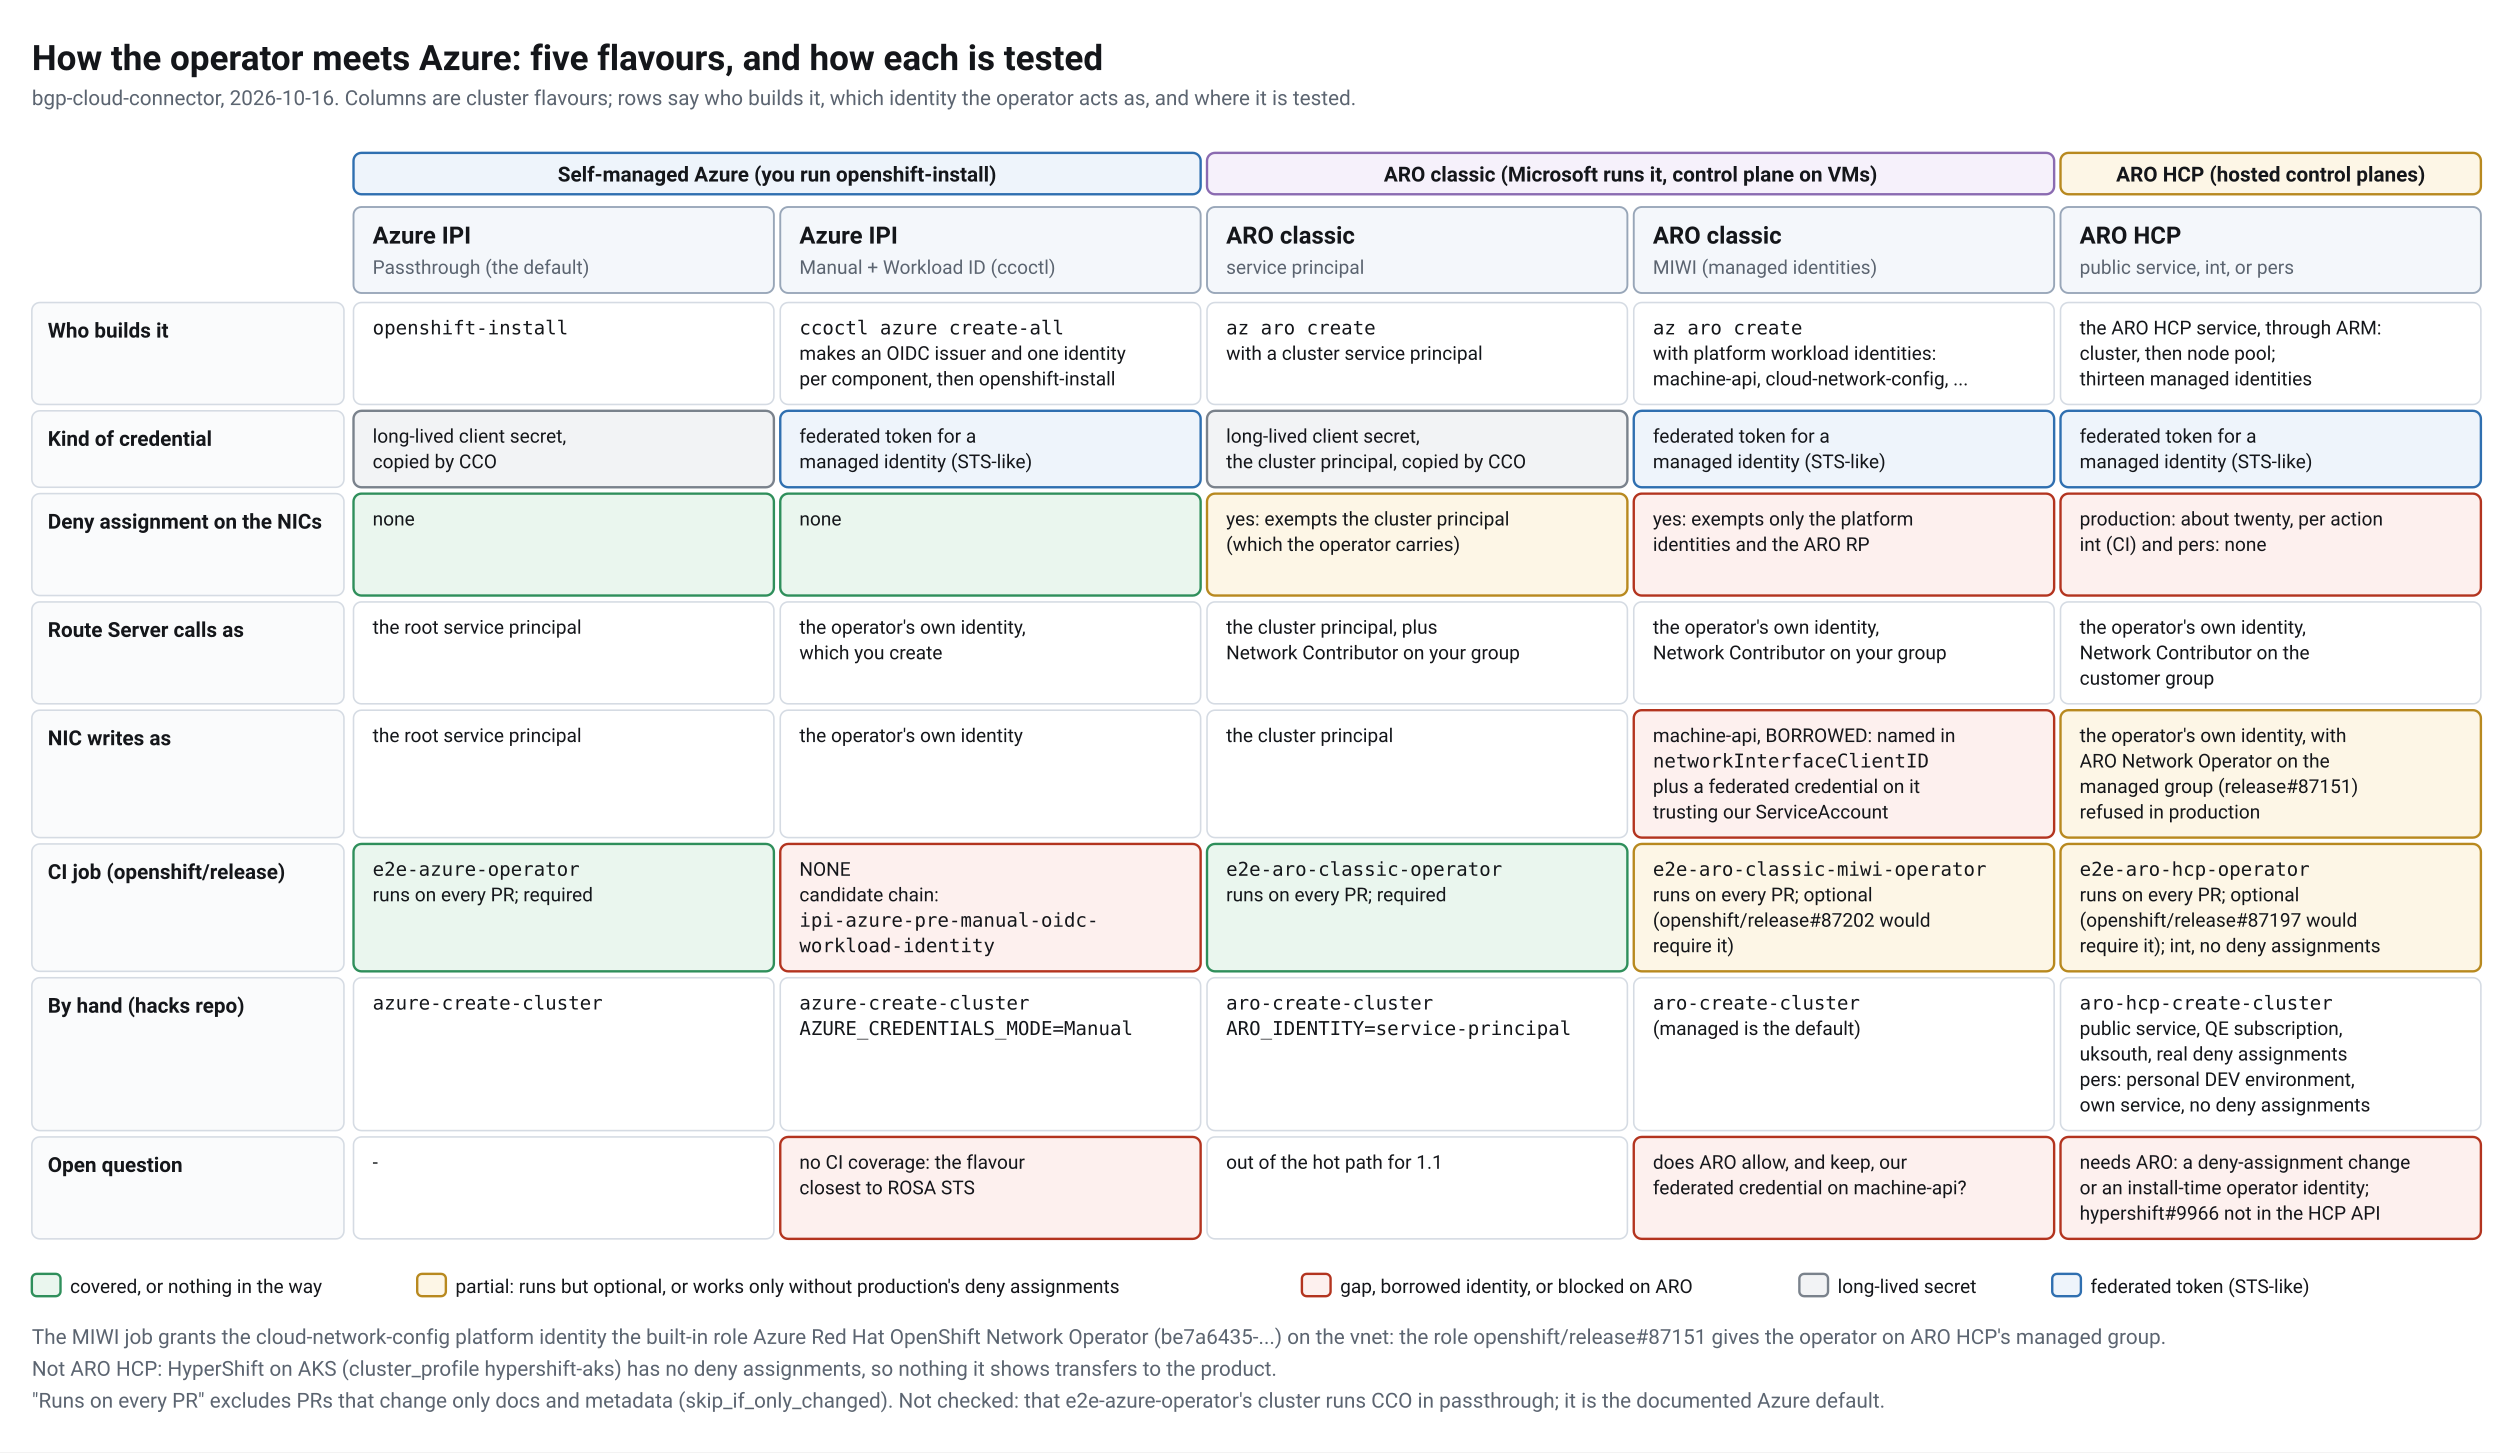
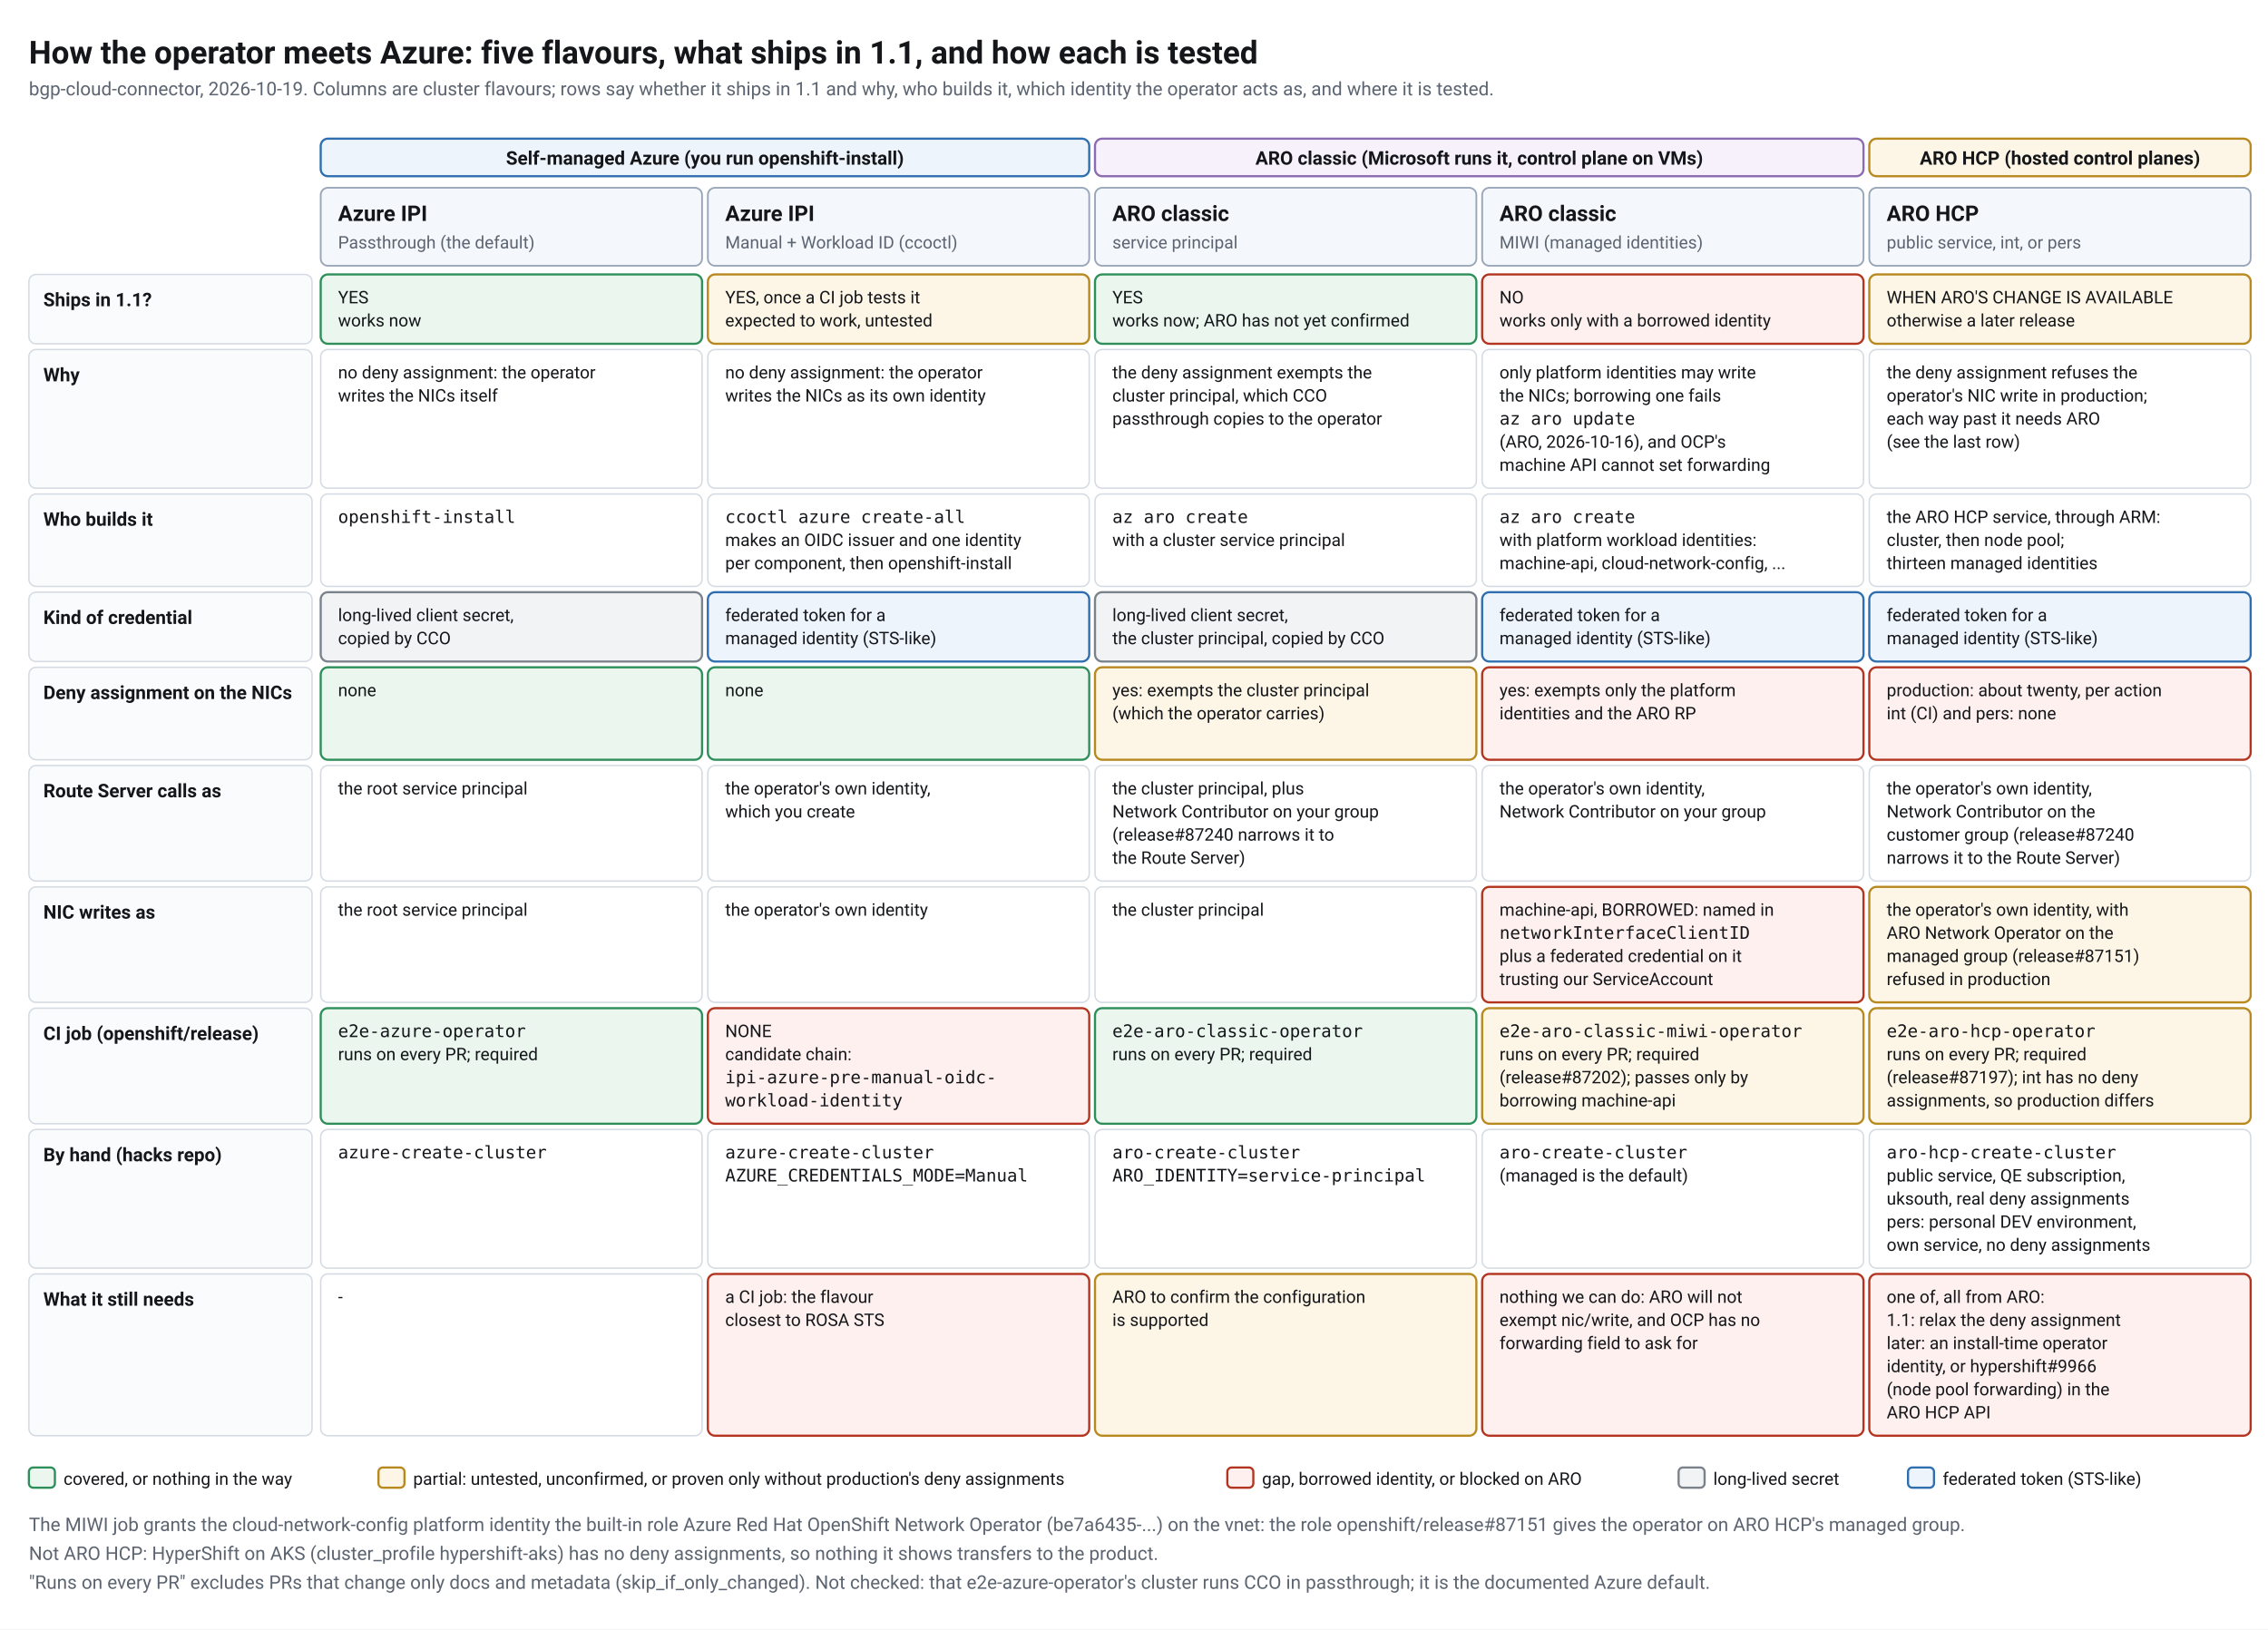
- <svg xmlns="http://www.w3.org/2000/svg" viewBox="0 0 1570 912" width="1570" height="912" font-family="ui-sans-serif, -apple-system, Segoe UI, Roboto, Helvetica, Arial, sans-serif">
+ <svg xmlns="http://www.w3.org/2000/svg" viewBox="0 0 1570 1128" width="1570" height="1128" font-family="ui-sans-serif, -apple-system, Segoe UI, Roboto, Helvetica, Arial, sans-serif">
  <style>
    :root { color-scheme: light dark; }
    .bg    { fill: #ffffff; }
    .title { fill: #14161a; font-size: 22px; font-weight: 700; }
    .sub   { fill: #5b6470; font-size: 13px; }
    .glbl  { fill: #14161a; font-size: 13px; font-weight: 700; }
    .hd1   { fill: #14161a; font-size: 15px; font-weight: 700; }
    .hd2   { fill: #5b6470; font-size: 12px; }
    .rl    { fill: #14161a; font-size: 13px; font-weight: 600; }
    .t     { fill: #14161a; font-size: 12px; }
    .mono  { font-family: ui-monospace, SFMono-Regular, Menlo, Consolas, monospace; }
    .g-self    { fill: #eef4fb; stroke: #2f6fb0; stroke-width: 1.5; }
    .g-classic { fill: #f6f1fb; stroke: #8b6bb1; stroke-width: 1.5; }
    .g-hcp     { fill: #fdf6e6; stroke: #b8891f; stroke-width: 1.5; }
    .head  { fill: #f4f7fb; stroke: #98a6b8; stroke-width: 1.2; }
    .rlbox { fill: #fafbfc; stroke: #d5dbe3; stroke-width: 1; }
    .c-n   { fill: #ffffff; stroke: #d5dbe3; stroke-width: 1; }
    .c-ok  { fill: #eaf6ee; stroke: #2f8f5b; stroke-width: 1.5; }
    .c-amb { fill: #fdf6e6; stroke: #b8891f; stroke-width: 1.5; }
    .c-bad { fill: #fdf0ee; stroke: #b3341f; stroke-width: 1.5; }
    .c-sec { fill: #f2f3f5; stroke: #7a828c; stroke-width: 1.5; }
    .c-fed { fill: #eef4fb; stroke: #2f6fb0; stroke-width: 1.5; }
    @media (prefers-color-scheme: dark) {
      .bg    { fill: #14161a; }
      .title, .glbl, .hd1, .rl, .t { fill: #e6e9ee; }
      .sub, .hd2 { fill: #a3acb8; }
      .g-self    { fill: #172435; stroke: #5b93d1; }
      .g-classic { fill: #241c30; stroke: #a88cce; }
      .g-hcp     { fill: #2c2414; stroke: #d4a63c; }
      .head  { fill: #1d2129; stroke: #4a5361; }
      .rlbox { fill: #191c22; stroke: #343b46; }
      .c-n   { fill: #14161a; stroke: #343b46; }
      .c-ok  { fill: #142a1d; stroke: #3fae72; }
      .c-amb { fill: #2c2414; stroke: #d4a63c; }
      .c-bad { fill: #321a16; stroke: #e0634c; }
      .c-sec { fill: #1d2025; stroke: #8b939e; }
      .c-fed { fill: #172435; stroke: #5b93d1; }
    }
  </style>
-   <rect class="bg" x="0" y="0" width="1570" height="912" />
-   <text class="title" x="20" y="44">How the operator meets Azure: five flavours, and how each is tested</text>
-   <text class="sub" x="20" y="66">bgp-cloud-connector, 2026-10-16. Columns are cluster flavours; rows say who builds it, which identity the operator acts as, and where it is tested.</text>
+   <rect class="bg" x="0" y="0" width="1570" height="1128" />
+   <text class="title" x="20" y="44">How the operator meets Azure: five flavours, what ships in 1.1, and how each is tested</text>
+   <text class="sub" x="20" y="66">bgp-cloud-connector, 2026-10-19. Columns are cluster flavours; rows say whether it ships in 1.1 and why, who builds it, which identity the operator acts as, and where it is tested.</text>
  <rect class="g-self" x="222" y="96" width="532" height="26" rx="5" />
  <text class="glbl" x="488.0" y="114" text-anchor="middle">Self-managed Azure (you run openshift-install)</text>
  <rect class="g-classic" x="758" y="96" width="532" height="26" rx="5" />
  <text class="glbl" x="1024.0" y="114" text-anchor="middle">ARO classic (Microsoft runs it, control plane on VMs)</text>
  <rect class="g-hcp" x="1294" y="96" width="264" height="26" rx="5" />
  <text class="glbl" x="1426.0" y="114" text-anchor="middle">ARO HCP (hosted control planes)</text>
  <rect class="head" x="222" y="130" width="264" height="54" rx="5" />
  <text class="hd1" x="234" y="153">Azure IPI</text>
  <text class="hd2" x="234" y="172">Passthrough (the default)</text>
  <rect class="head" x="490" y="130" width="264" height="54" rx="5" />
  <text class="hd1" x="502" y="153">Azure IPI</text>
  <text class="hd2" x="502" y="172">Manual + Workload ID (ccoctl)</text>
  <rect class="head" x="758" y="130" width="264" height="54" rx="5" />
  <text class="hd1" x="770" y="153">ARO classic</text>
  <text class="hd2" x="770" y="172">service principal</text>
  <rect class="head" x="1026" y="130" width="264" height="54" rx="5" />
  <text class="hd1" x="1038" y="153">ARO classic</text>
  <text class="hd2" x="1038" y="172">MIWI (managed identities)</text>
  <rect class="head" x="1294" y="130" width="264" height="54" rx="5" />
  <text class="hd1" x="1306" y="153">ARO HCP</text>
  <text class="hd2" x="1306" y="172">public service, int, or pers</text>
-   <rect class="rlbox" x="20" y="190" width="196" height="64" rx="5" />
-   <text class="rl" x="30" y="212">Who builds it</text>
-   <rect class="c-n" x="222" y="190" width="264" height="64" rx="5" />
-   <text class="t mono" x="234" y="210">openshift-install</text>
-   <rect class="c-n" x="490" y="190" width="264" height="64" rx="5" />
-   <text class="t mono" x="502" y="210">ccoctl azure create-all</text>
-   <text class="t" x="502" y="226">makes an OIDC issuer and one identity</text>
-   <text class="t" x="502" y="242">per component, then openshift-install</text>
-   <rect class="c-n" x="758" y="190" width="264" height="64" rx="5" />
-   <text class="t mono" x="770" y="210">az aro create</text>
-   <text class="t" x="770" y="226">with a cluster service principal</text>
-   <rect class="c-n" x="1026" y="190" width="264" height="64" rx="5" />
-   <text class="t mono" x="1038" y="210">az aro create</text>
-   <text class="t" x="1038" y="226">with platform workload identities:</text>
-   <text class="t" x="1038" y="242">machine-api, cloud-network-config, ...</text>
-   <rect class="c-n" x="1294" y="190" width="264" height="64" rx="5" />
-   <text class="t" x="1306" y="210">the ARO HCP service, through ARM:</text>
-   <text class="t" x="1306" y="226">cluster, then node pool;</text>
-   <text class="t" x="1306" y="242">thirteen managed identities</text>
-   <rect class="rlbox" x="20" y="258" width="196" height="48" rx="5" />
-   <text class="rl" x="30" y="280">Kind of credential</text>
-   <rect class="c-sec" x="222" y="258" width="264" height="48" rx="5" />
-   <text class="t" x="234" y="278">long-lived client secret,</text>
-   <text class="t" x="234" y="294">copied by CCO</text>
-   <rect class="c-fed" x="490" y="258" width="264" height="48" rx="5" />
-   <text class="t" x="502" y="278">federated token for a</text>
-   <text class="t" x="502" y="294">managed identity (STS-like)</text>
-   <rect class="c-sec" x="758" y="258" width="264" height="48" rx="5" />
-   <text class="t" x="770" y="278">long-lived client secret,</text>
-   <text class="t" x="770" y="294">the cluster principal, copied by CCO</text>
-   <rect class="c-fed" x="1026" y="258" width="264" height="48" rx="5" />
-   <text class="t" x="1038" y="278">federated token for a</text>
-   <text class="t" x="1038" y="294">managed identity (STS-like)</text>
-   <rect class="c-fed" x="1294" y="258" width="264" height="48" rx="5" />
-   <text class="t" x="1306" y="278">federated token for a</text>
-   <text class="t" x="1306" y="294">managed identity (STS-like)</text>
-   <rect class="rlbox" x="20" y="310" width="196" height="64" rx="5" />
-   <text class="rl" x="30" y="332">Deny assignment on the NICs</text>
-   <rect class="c-ok" x="222" y="310" width="264" height="64" rx="5" />
-   <text class="t" x="234" y="330">none</text>
-   <rect class="c-ok" x="490" y="310" width="264" height="64" rx="5" />
-   <text class="t" x="502" y="330">none</text>
-   <rect class="c-amb" x="758" y="310" width="264" height="64" rx="5" />
-   <text class="t" x="770" y="330">yes: exempts the cluster principal</text>
-   <text class="t" x="770" y="346">(which the operator carries)</text>
-   <rect class="c-bad" x="1026" y="310" width="264" height="64" rx="5" />
-   <text class="t" x="1038" y="330">yes: exempts only the platform</text>
-   <text class="t" x="1038" y="346">identities and the ARO RP</text>
-   <rect class="c-bad" x="1294" y="310" width="264" height="64" rx="5" />
-   <text class="t" x="1306" y="330">production: about twenty, per action</text>
-   <text class="t" x="1306" y="346">int (CI) and pers: none</text>
-   <rect class="rlbox" x="20" y="378" width="196" height="64" rx="5" />
-   <text class="rl" x="30" y="400">Route Server calls as</text>
-   <rect class="c-n" x="222" y="378" width="264" height="64" rx="5" />
-   <text class="t" x="234" y="398">the root service principal</text>
-   <rect class="c-n" x="490" y="378" width="264" height="64" rx="5" />
-   <text class="t" x="502" y="398">the operator's own identity,</text>
-   <text class="t" x="502" y="414">which you create</text>
-   <rect class="c-n" x="758" y="378" width="264" height="64" rx="5" />
-   <text class="t" x="770" y="398">the cluster principal, plus</text>
-   <text class="t" x="770" y="414">Network Contributor on your group</text>
-   <rect class="c-n" x="1026" y="378" width="264" height="64" rx="5" />
-   <text class="t" x="1038" y="398">the operator's own identity,</text>
-   <text class="t" x="1038" y="414">Network Contributor on your group</text>
-   <rect class="c-n" x="1294" y="378" width="264" height="64" rx="5" />
-   <text class="t" x="1306" y="398">the operator's own identity,</text>
-   <text class="t" x="1306" y="414">Network Contributor on the</text>
-   <text class="t" x="1306" y="430">customer group</text>
-   <rect class="rlbox" x="20" y="446" width="196" height="80" rx="5" />
-   <text class="rl" x="30" y="468">NIC writes as</text>
-   <rect class="c-n" x="222" y="446" width="264" height="80" rx="5" />
-   <text class="t" x="234" y="466">the root service principal</text>
-   <rect class="c-n" x="490" y="446" width="264" height="80" rx="5" />
-   <text class="t" x="502" y="466">the operator's own identity</text>
-   <rect class="c-n" x="758" y="446" width="264" height="80" rx="5" />
-   <text class="t" x="770" y="466">the cluster principal</text>
-   <rect class="c-bad" x="1026" y="446" width="264" height="80" rx="5" />
-   <text class="t" x="1038" y="466">machine-api, BORROWED: named in</text>
-   <text class="t mono" x="1038" y="482">networkInterfaceClientID</text>
-   <text class="t" x="1038" y="498">plus a federated credential on it</text>
-   <text class="t" x="1038" y="514">trusting our ServiceAccount</text>
-   <rect class="c-amb" x="1294" y="446" width="264" height="80" rx="5" />
-   <text class="t" x="1306" y="466">the operator's own identity, with</text>
-   <text class="t" x="1306" y="482">ARO Network Operator on the</text>
-   <text class="t" x="1306" y="498">managed group (release#87151)</text>
-   <text class="t" x="1306" y="514">refused in production</text>
+   <rect class="rlbox" x="20" y="190" width="196" height="48" rx="5" />
+   <text class="rl" x="30" y="212">Ships in 1.1?</text>
+   <rect class="c-ok" x="222" y="190" width="264" height="48" rx="5" />
+   <text class="t" x="234" y="210">YES</text>
+   <text class="t" x="234" y="226">works now</text>
+   <rect class="c-amb" x="490" y="190" width="264" height="48" rx="5" />
+   <text class="t" x="502" y="210">YES, once a CI job tests it</text>
+   <text class="t" x="502" y="226">expected to work, untested</text>
+   <rect class="c-ok" x="758" y="190" width="264" height="48" rx="5" />
+   <text class="t" x="770" y="210">YES</text>
+   <text class="t" x="770" y="226">works now; ARO has not yet confirmed</text>
+   <rect class="c-bad" x="1026" y="190" width="264" height="48" rx="5" />
+   <text class="t" x="1038" y="210">NO</text>
+   <text class="t" x="1038" y="226">works only with a borrowed identity</text>
+   <rect class="c-amb" x="1294" y="190" width="264" height="48" rx="5" />
+   <text class="t" x="1306" y="210">WHEN ARO'S CHANGE IS AVAILABLE</text>
+   <text class="t" x="1306" y="226">otherwise a later release</text>
+   <rect class="rlbox" x="20" y="242" width="196" height="96" rx="5" />
+   <text class="rl" x="30" y="264">Why</text>
+   <rect class="c-n" x="222" y="242" width="264" height="96" rx="5" />
+   <text class="t" x="234" y="262">no deny assignment: the operator</text>
+   <text class="t" x="234" y="278">writes the NICs itself</text>
+   <rect class="c-n" x="490" y="242" width="264" height="96" rx="5" />
+   <text class="t" x="502" y="262">no deny assignment: the operator</text>
+   <text class="t" x="502" y="278">writes the NICs as its own identity</text>
+   <rect class="c-n" x="758" y="242" width="264" height="96" rx="5" />
+   <text class="t" x="770" y="262">the deny assignment exempts the</text>
+   <text class="t" x="770" y="278">cluster principal, which CCO</text>
+   <text class="t" x="770" y="294">passthrough copies to the operator</text>
+   <rect class="c-n" x="1026" y="242" width="264" height="96" rx="5" />
+   <text class="t" x="1038" y="262">only platform identities may write</text>
+   <text class="t" x="1038" y="278">the NICs; borrowing one fails</text>
+   <text class="t mono" x="1038" y="294">az aro update</text>
+   <text class="t" x="1038" y="310">(ARO, 2026-10-16), and OCP's</text>
+   <text class="t" x="1038" y="326">machine API cannot set forwarding</text>
+   <rect class="c-n" x="1294" y="242" width="264" height="96" rx="5" />
+   <text class="t" x="1306" y="262">the deny assignment refuses the</text>
+   <text class="t" x="1306" y="278">operator's NIC write in production;</text>
+   <text class="t" x="1306" y="294">each way past it needs ARO</text>
+   <text class="t" x="1306" y="310">(see the last row)</text>
+   <rect class="rlbox" x="20" y="342" width="196" height="64" rx="5" />
+   <text class="rl" x="30" y="364">Who builds it</text>
+   <rect class="c-n" x="222" y="342" width="264" height="64" rx="5" />
+   <text class="t mono" x="234" y="362">openshift-install</text>
+   <rect class="c-n" x="490" y="342" width="264" height="64" rx="5" />
+   <text class="t mono" x="502" y="362">ccoctl azure create-all</text>
+   <text class="t" x="502" y="378">makes an OIDC issuer and one identity</text>
+   <text class="t" x="502" y="394">per component, then openshift-install</text>
+   <rect class="c-n" x="758" y="342" width="264" height="64" rx="5" />
+   <text class="t mono" x="770" y="362">az aro create</text>
+   <text class="t" x="770" y="378">with a cluster service principal</text>
+   <rect class="c-n" x="1026" y="342" width="264" height="64" rx="5" />
+   <text class="t mono" x="1038" y="362">az aro create</text>
+   <text class="t" x="1038" y="378">with platform workload identities:</text>
+   <text class="t" x="1038" y="394">machine-api, cloud-network-config, ...</text>
+   <rect class="c-n" x="1294" y="342" width="264" height="64" rx="5" />
+   <text class="t" x="1306" y="362">the ARO HCP service, through ARM:</text>
+   <text class="t" x="1306" y="378">cluster, then node pool;</text>
+   <text class="t" x="1306" y="394">thirteen managed identities</text>
+   <rect class="rlbox" x="20" y="410" width="196" height="48" rx="5" />
+   <text class="rl" x="30" y="432">Kind of credential</text>
+   <rect class="c-sec" x="222" y="410" width="264" height="48" rx="5" />
+   <text class="t" x="234" y="430">long-lived client secret,</text>
+   <text class="t" x="234" y="446">copied by CCO</text>
+   <rect class="c-fed" x="490" y="410" width="264" height="48" rx="5" />
+   <text class="t" x="502" y="430">federated token for a</text>
+   <text class="t" x="502" y="446">managed identity (STS-like)</text>
+   <rect class="c-sec" x="758" y="410" width="264" height="48" rx="5" />
+   <text class="t" x="770" y="430">long-lived client secret,</text>
+   <text class="t" x="770" y="446">the cluster principal, copied by CCO</text>
+   <rect class="c-fed" x="1026" y="410" width="264" height="48" rx="5" />
+   <text class="t" x="1038" y="430">federated token for a</text>
+   <text class="t" x="1038" y="446">managed identity (STS-like)</text>
+   <rect class="c-fed" x="1294" y="410" width="264" height="48" rx="5" />
+   <text class="t" x="1306" y="430">federated token for a</text>
+   <text class="t" x="1306" y="446">managed identity (STS-like)</text>
+   <rect class="rlbox" x="20" y="462" width="196" height="64" rx="5" />
+   <text class="rl" x="30" y="484">Deny assignment on the NICs</text>
+   <rect class="c-ok" x="222" y="462" width="264" height="64" rx="5" />
+   <text class="t" x="234" y="482">none</text>
+   <rect class="c-ok" x="490" y="462" width="264" height="64" rx="5" />
+   <text class="t" x="502" y="482">none</text>
+   <rect class="c-amb" x="758" y="462" width="264" height="64" rx="5" />
+   <text class="t" x="770" y="482">yes: exempts the cluster principal</text>
+   <text class="t" x="770" y="498">(which the operator carries)</text>
+   <rect class="c-bad" x="1026" y="462" width="264" height="64" rx="5" />
+   <text class="t" x="1038" y="482">yes: exempts only the platform</text>
+   <text class="t" x="1038" y="498">identities and the ARO RP</text>
+   <rect class="c-bad" x="1294" y="462" width="264" height="64" rx="5" />
+   <text class="t" x="1306" y="482">production: about twenty, per action</text>
+   <text class="t" x="1306" y="498">int (CI) and pers: none</text>
  <rect class="rlbox" x="20" y="530" width="196" height="80" rx="5" />
-   <text class="rl" x="30" y="552">CI job (openshift/release)</text>
-   <rect class="c-ok" x="222" y="530" width="264" height="80" rx="5" />
-   <text class="t mono" x="234" y="550">e2e-azure-operator</text>
-   <text class="t" x="234" y="566">runs on every PR; required</text>
-   <rect class="c-bad" x="490" y="530" width="264" height="80" rx="5" />
-   <text class="t" x="502" y="550">NONE</text>
-   <text class="t" x="502" y="566">candidate chain:</text>
-   <text class="t mono" x="502" y="582">ipi-azure-pre-manual-oidc-</text>
-   <text class="t mono" x="502" y="598">workload-identity</text>
-   <rect class="c-ok" x="758" y="530" width="264" height="80" rx="5" />
-   <text class="t mono" x="770" y="550">e2e-aro-classic-operator</text>
-   <text class="t" x="770" y="566">runs on every PR; required</text>
-   <rect class="c-amb" x="1026" y="530" width="264" height="80" rx="5" />
-   <text class="t mono" x="1038" y="550">e2e-aro-classic-miwi-operator</text>
-   <text class="t" x="1038" y="566">runs on every PR; optional</text>
-   <text class="t" x="1038" y="582">(openshift/release#87202 would</text>
-   <text class="t" x="1038" y="598">require it)</text>
-   <rect class="c-amb" x="1294" y="530" width="264" height="80" rx="5" />
-   <text class="t mono" x="1306" y="550">e2e-aro-hcp-operator</text>
-   <text class="t" x="1306" y="566">runs on every PR; optional</text>
-   <text class="t" x="1306" y="582">(openshift/release#87197 would</text>
-   <text class="t" x="1306" y="598">require it); int, no deny assignments</text>
-   <rect class="rlbox" x="20" y="614" width="196" height="96" rx="5" />
-   <text class="rl" x="30" y="636">By hand (hacks repo)</text>
-   <rect class="c-n" x="222" y="614" width="264" height="96" rx="5" />
-   <text class="t mono" x="234" y="634">azure-create-cluster</text>
-   <rect class="c-n" x="490" y="614" width="264" height="96" rx="5" />
-   <text class="t mono" x="502" y="634">azure-create-cluster</text>
-   <text class="t mono" x="502" y="650">AZURE_CREDENTIALS_MODE=Manual</text>
-   <rect class="c-n" x="758" y="614" width="264" height="96" rx="5" />
-   <text class="t mono" x="770" y="634">aro-create-cluster</text>
-   <text class="t mono" x="770" y="650">ARO_IDENTITY=service-principal</text>
-   <rect class="c-n" x="1026" y="614" width="264" height="96" rx="5" />
-   <text class="t mono" x="1038" y="634">aro-create-cluster</text>
-   <text class="t" x="1038" y="650">(managed is the default)</text>
-   <rect class="c-n" x="1294" y="614" width="264" height="96" rx="5" />
-   <text class="t mono" x="1306" y="634">aro-hcp-create-cluster</text>
-   <text class="t" x="1306" y="650">public service, QE subscription,</text>
-   <text class="t" x="1306" y="666">uksouth, real deny assignments</text>
-   <text class="t" x="1306" y="682">pers: personal DEV environment,</text>
-   <text class="t" x="1306" y="698">own service, no deny assignments</text>
-   <rect class="rlbox" x="20" y="714" width="196" height="64" rx="5" />
-   <text class="rl" x="30" y="736">Open question</text>
-   <rect class="c-n" x="222" y="714" width="264" height="64" rx="5" />
-   <text class="t" x="234" y="734">-</text>
-   <rect class="c-bad" x="490" y="714" width="264" height="64" rx="5" />
-   <text class="t" x="502" y="734">no CI coverage: the flavour</text>
-   <text class="t" x="502" y="750">closest to ROSA STS</text>
-   <rect class="c-n" x="758" y="714" width="264" height="64" rx="5" />
-   <text class="t" x="770" y="734">out of the hot path for 1.1</text>
-   <rect class="c-bad" x="1026" y="714" width="264" height="64" rx="5" />
-   <text class="t" x="1038" y="734">does ARO allow, and keep, our</text>
-   <text class="t" x="1038" y="750">federated credential on machine-api?</text>
-   <rect class="c-bad" x="1294" y="714" width="264" height="64" rx="5" />
-   <text class="t" x="1306" y="734">needs ARO: a deny-assignment change</text>
-   <text class="t" x="1306" y="750">or an install-time operator identity;</text>
-   <text class="t" x="1306" y="766">hypershift#9966 not in the HCP API</text>
-   <rect class="c-ok" x="20" y="800" width="18" height="14" rx="3" />
-   <text class="t" x="44" y="812">covered, or nothing in the way</text>
-   <rect class="c-amb" x="262.0" y="800" width="18" height="14" rx="3" />
-   <text class="t" x="286.0" y="812">partial: runs but optional, or works only without production's deny assignments</text>
-   <rect class="c-bad" x="817.6" y="800" width="18" height="14" rx="3" />
-   <text class="t" x="841.6" y="812">gap, borrowed identity, or blocked on ARO</text>
-   <rect class="c-sec" x="1130.0" y="800" width="18" height="14" rx="3" />
-   <text class="t" x="1154.0" y="812">long-lived secret</text>
-   <rect class="c-fed" x="1288.8" y="800" width="18" height="14" rx="3" />
-   <text class="t" x="1312.8" y="812">federated token (STS-like)</text>
-   <text class="sub" x="20" y="844">The MIWI job grants the cloud-network-config platform identity the built-in role Azure Red Hat OpenShift Network Operator (be7a6435-...) on the vnet: the role openshift/release#87151 gives the operator on ARO HCP's managed group.</text>
-   <text class="sub" x="20" y="864">Not ARO HCP: HyperShift on AKS (cluster_profile hypershift-aks) has no deny assignments, so nothing it shows transfers to the product.</text>
-   <text class="sub" x="20" y="884">"Runs on every PR" excludes PRs that change only docs and metadata (skip_if_only_changed). Not checked: that e2e-azure-operator's cluster runs CCO in passthrough; it is the documented Azure default.</text>
+   <text class="rl" x="30" y="552">Route Server calls as</text>
+   <rect class="c-n" x="222" y="530" width="264" height="80" rx="5" />
+   <text class="t" x="234" y="550">the root service principal</text>
+   <rect class="c-n" x="490" y="530" width="264" height="80" rx="5" />
+   <text class="t" x="502" y="550">the operator's own identity,</text>
+   <text class="t" x="502" y="566">which you create</text>
+   <rect class="c-n" x="758" y="530" width="264" height="80" rx="5" />
+   <text class="t" x="770" y="550">the cluster principal, plus</text>
+   <text class="t" x="770" y="566">Network Contributor on your group</text>
+   <text class="t" x="770" y="582">(release#87240 narrows it to</text>
+   <text class="t" x="770" y="598">the Route Server)</text>
+   <rect class="c-n" x="1026" y="530" width="264" height="80" rx="5" />
+   <text class="t" x="1038" y="550">the operator's own identity,</text>
+   <text class="t" x="1038" y="566">Network Contributor on your group</text>
+   <rect class="c-n" x="1294" y="530" width="264" height="80" rx="5" />
+   <text class="t" x="1306" y="550">the operator's own identity,</text>
+   <text class="t" x="1306" y="566">Network Contributor on the</text>
+   <text class="t" x="1306" y="582">customer group (release#87240</text>
+   <text class="t" x="1306" y="598">narrows it to the Route Server)</text>
+   <rect class="rlbox" x="20" y="614" width="196" height="80" rx="5" />
+   <text class="rl" x="30" y="636">NIC writes as</text>
+   <rect class="c-n" x="222" y="614" width="264" height="80" rx="5" />
+   <text class="t" x="234" y="634">the root service principal</text>
+   <rect class="c-n" x="490" y="614" width="264" height="80" rx="5" />
+   <text class="t" x="502" y="634">the operator's own identity</text>
+   <rect class="c-n" x="758" y="614" width="264" height="80" rx="5" />
+   <text class="t" x="770" y="634">the cluster principal</text>
+   <rect class="c-bad" x="1026" y="614" width="264" height="80" rx="5" />
+   <text class="t" x="1038" y="634">machine-api, BORROWED: named in</text>
+   <text class="t mono" x="1038" y="650">networkInterfaceClientID</text>
+   <text class="t" x="1038" y="666">plus a federated credential on it</text>
+   <text class="t" x="1038" y="682">trusting our ServiceAccount</text>
+   <rect class="c-amb" x="1294" y="614" width="264" height="80" rx="5" />
+   <text class="t" x="1306" y="634">the operator's own identity, with</text>
+   <text class="t" x="1306" y="650">ARO Network Operator on the</text>
+   <text class="t" x="1306" y="666">managed group (release#87151)</text>
+   <text class="t" x="1306" y="682">refused in production</text>
+   <rect class="rlbox" x="20" y="698" width="196" height="80" rx="5" />
+   <text class="rl" x="30" y="720">CI job (openshift/release)</text>
+   <rect class="c-ok" x="222" y="698" width="264" height="80" rx="5" />
+   <text class="t mono" x="234" y="718">e2e-azure-operator</text>
+   <text class="t" x="234" y="734">runs on every PR; required</text>
+   <rect class="c-bad" x="490" y="698" width="264" height="80" rx="5" />
+   <text class="t" x="502" y="718">NONE</text>
+   <text class="t" x="502" y="734">candidate chain:</text>
+   <text class="t mono" x="502" y="750">ipi-azure-pre-manual-oidc-</text>
+   <text class="t mono" x="502" y="766">workload-identity</text>
+   <rect class="c-ok" x="758" y="698" width="264" height="80" rx="5" />
+   <text class="t mono" x="770" y="718">e2e-aro-classic-operator</text>
+   <text class="t" x="770" y="734">runs on every PR; required</text>
+   <rect class="c-amb" x="1026" y="698" width="264" height="80" rx="5" />
+   <text class="t mono" x="1038" y="718">e2e-aro-classic-miwi-operator</text>
+   <text class="t" x="1038" y="734">runs on every PR; required</text>
+   <text class="t" x="1038" y="750">(release#87202); passes only by</text>
+   <text class="t" x="1038" y="766">borrowing machine-api</text>
+   <rect class="c-amb" x="1294" y="698" width="264" height="80" rx="5" />
+   <text class="t mono" x="1306" y="718">e2e-aro-hcp-operator</text>
+   <text class="t" x="1306" y="734">runs on every PR; required</text>
+   <text class="t" x="1306" y="750">(release#87197); int has no deny</text>
+   <text class="t" x="1306" y="766">assignments, so production differs</text>
+   <rect class="rlbox" x="20" y="782" width="196" height="96" rx="5" />
+   <text class="rl" x="30" y="804">By hand (hacks repo)</text>
+   <rect class="c-n" x="222" y="782" width="264" height="96" rx="5" />
+   <text class="t mono" x="234" y="802">azure-create-cluster</text>
+   <rect class="c-n" x="490" y="782" width="264" height="96" rx="5" />
+   <text class="t mono" x="502" y="802">azure-create-cluster</text>
+   <text class="t mono" x="502" y="818">AZURE_CREDENTIALS_MODE=Manual</text>
+   <rect class="c-n" x="758" y="782" width="264" height="96" rx="5" />
+   <text class="t mono" x="770" y="802">aro-create-cluster</text>
+   <text class="t mono" x="770" y="818">ARO_IDENTITY=service-principal</text>
+   <rect class="c-n" x="1026" y="782" width="264" height="96" rx="5" />
+   <text class="t mono" x="1038" y="802">aro-create-cluster</text>
+   <text class="t" x="1038" y="818">(managed is the default)</text>
+   <rect class="c-n" x="1294" y="782" width="264" height="96" rx="5" />
+   <text class="t mono" x="1306" y="802">aro-hcp-create-cluster</text>
+   <text class="t" x="1306" y="818">public service, QE subscription,</text>
+   <text class="t" x="1306" y="834">uksouth, real deny assignments</text>
+   <text class="t" x="1306" y="850">pers: personal DEV environment,</text>
+   <text class="t" x="1306" y="866">own service, no deny assignments</text>
+   <rect class="rlbox" x="20" y="882" width="196" height="112" rx="5" />
+   <text class="rl" x="30" y="904">What it still needs</text>
+   <rect class="c-n" x="222" y="882" width="264" height="112" rx="5" />
+   <text class="t" x="234" y="902">-</text>
+   <rect class="c-bad" x="490" y="882" width="264" height="112" rx="5" />
+   <text class="t" x="502" y="902">a CI job: the flavour</text>
+   <text class="t" x="502" y="918">closest to ROSA STS</text>
+   <rect class="c-amb" x="758" y="882" width="264" height="112" rx="5" />
+   <text class="t" x="770" y="902">ARO to confirm the configuration</text>
+   <text class="t" x="770" y="918">is supported</text>
+   <rect class="c-bad" x="1026" y="882" width="264" height="112" rx="5" />
+   <text class="t" x="1038" y="902">nothing we can do: ARO will not</text>
+   <text class="t" x="1038" y="918">exempt nic/write, and OCP has no</text>
+   <text class="t" x="1038" y="934">forwarding field to ask for</text>
+   <rect class="c-bad" x="1294" y="882" width="264" height="112" rx="5" />
+   <text class="t" x="1306" y="902">one of, all from ARO:</text>
+   <text class="t" x="1306" y="918">1.1: relax the deny assignment</text>
+   <text class="t" x="1306" y="934">later: an install-time operator</text>
+   <text class="t" x="1306" y="950">identity, or hypershift#9966</text>
+   <text class="t" x="1306" y="966">(node pool forwarding) in the</text>
+   <text class="t" x="1306" y="982">ARO HCP API</text>
+   <rect class="c-ok" x="20" y="1016" width="18" height="14" rx="3" />
+   <text class="t" x="44" y="1028">covered, or nothing in the way</text>
+   <rect class="c-amb" x="262.0" y="1016" width="18" height="14" rx="3" />
+   <text class="t" x="286.0" y="1028">partial: untested, unconfirmed, or proven only without production's deny assignments</text>
+   <rect class="c-bad" x="849.6" y="1016" width="18" height="14" rx="3" />
+   <text class="t" x="873.6" y="1028">gap, borrowed identity, or blocked on ARO</text>
+   <rect class="c-sec" x="1162.0" y="1016" width="18" height="14" rx="3" />
+   <text class="t" x="1186.0" y="1028">long-lived secret</text>
+   <rect class="c-fed" x="1320.8" y="1016" width="18" height="14" rx="3" />
+   <text class="t" x="1344.8" y="1028">federated token (STS-like)</text>
+   <text class="sub" x="20" y="1060">The MIWI job grants the cloud-network-config platform identity the built-in role Azure Red Hat OpenShift Network Operator (be7a6435-...) on the vnet: the role openshift/release#87151 gives the operator on ARO HCP's managed group.</text>
+   <text class="sub" x="20" y="1080">Not ARO HCP: HyperShift on AKS (cluster_profile hypershift-aks) has no deny assignments, so nothing it shows transfers to the product.</text>
+   <text class="sub" x="20" y="1100">"Runs on every PR" excludes PRs that change only docs and metadata (skip_if_only_changed). Not checked: that e2e-azure-operator's cluster runs CCO in passthrough; it is the documented Azure default.</text>
</svg>
